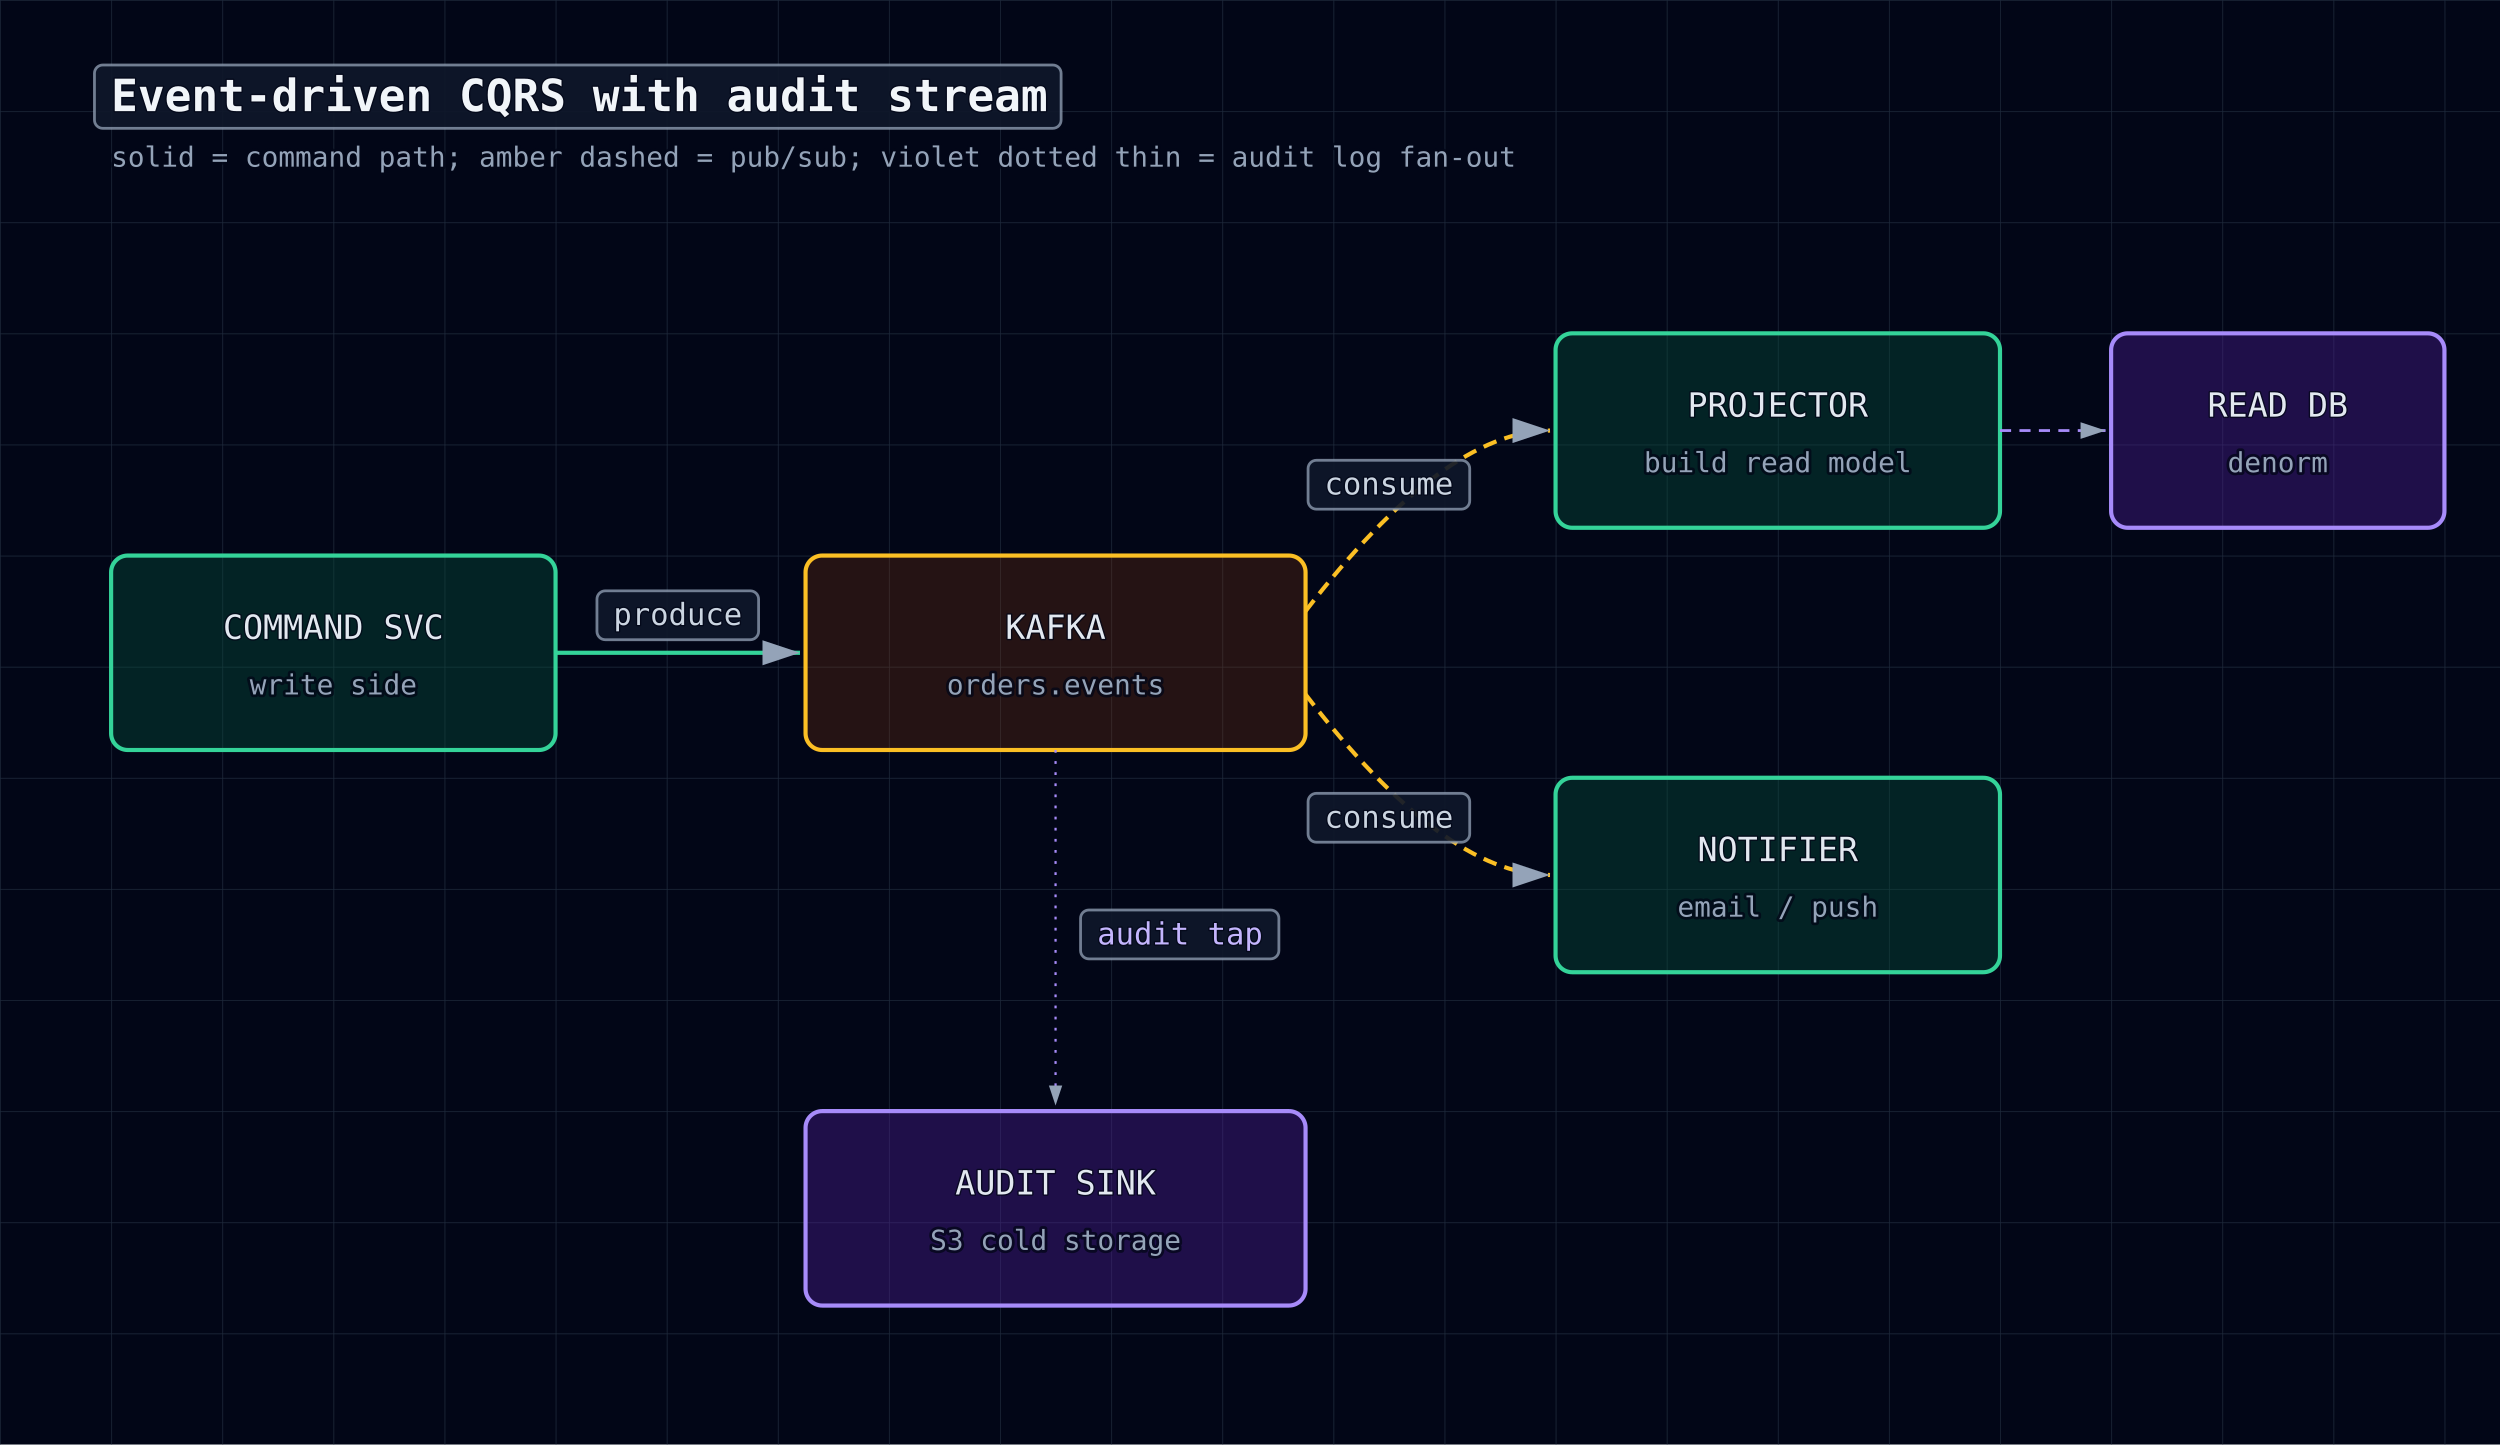
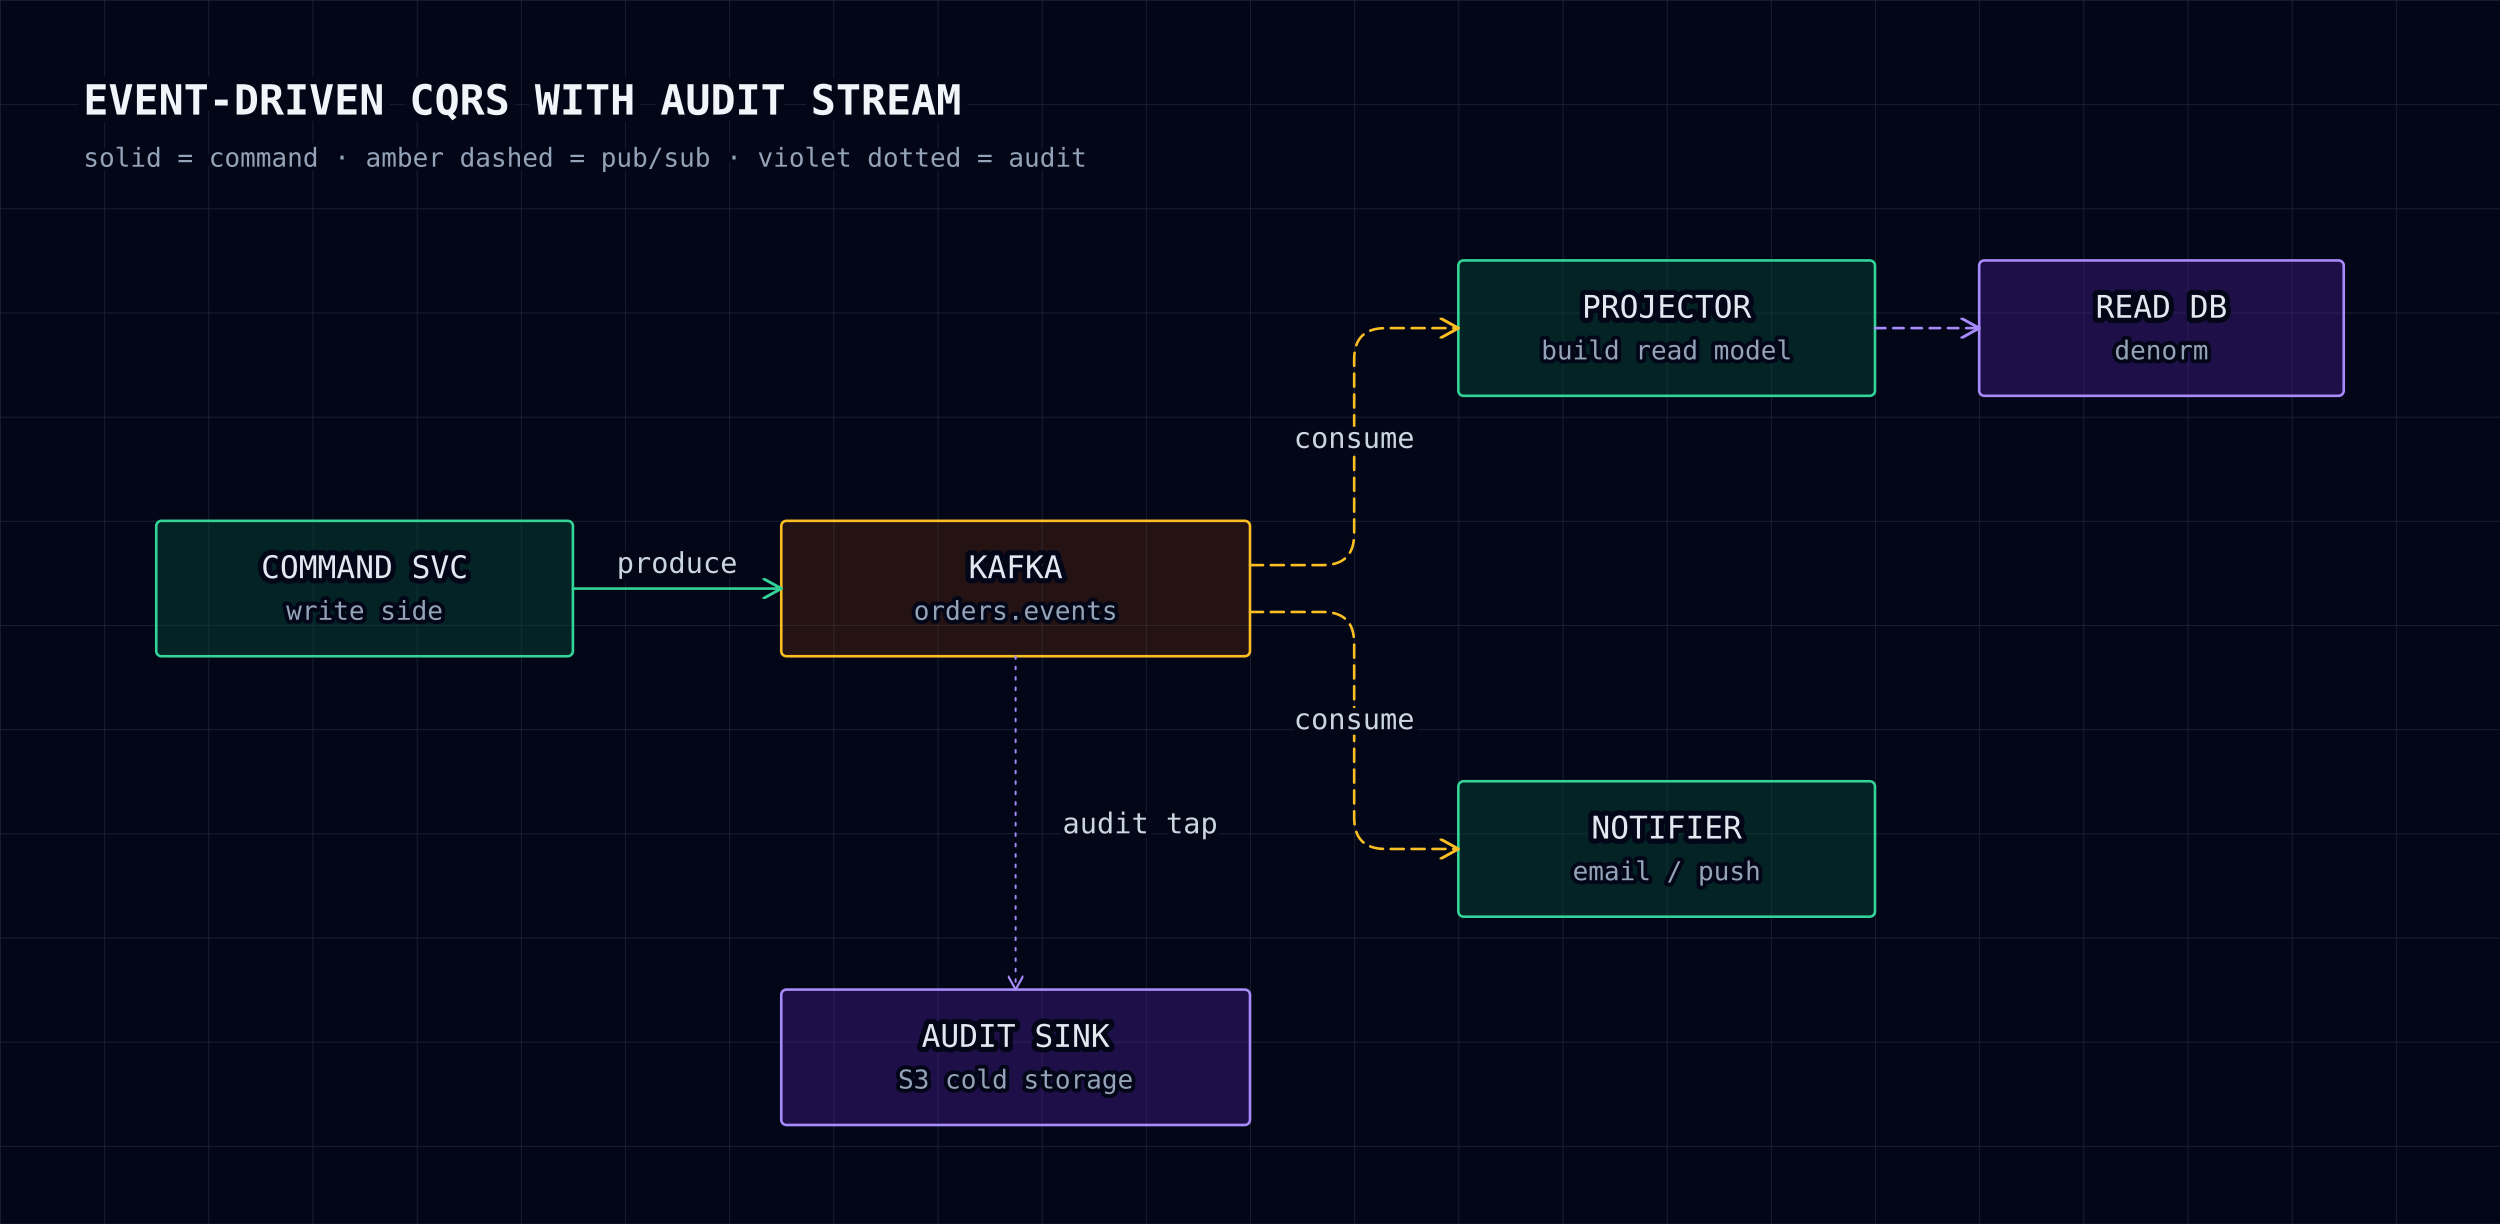
- <svg xmlns="http://www.w3.org/2000/svg" viewBox="0 0 900 520" font-family="JetBrains Mono, ui-monospace, monospace">
+ <svg xmlns="http://www.w3.org/2000/svg" viewBox="0 0 960 470">
  <defs>
-     <marker id="ah" markerWidth="10" markerHeight="10" refX="9" refY="3" orient="auto" markerUnits="strokeWidth">
-       <path d="M0,0 L0,6 L9,3 z" fill="#94a3b8" />
+     <pattern id="grid" width="40" height="40" patternUnits="userSpaceOnUse">
+       <path d="M40 0 L0 0 0 40" fill="none" stroke="#1e293b" stroke-width="0.5" />
+     </pattern>
+     <marker id="ah-emerald" viewBox="0 0 10 10" markerWidth="8" markerHeight="8" refX="9" refY="5" orient="auto" markerUnits="strokeWidth">
+       <path d="M0,0 L9,5 L0,10" fill="none" stroke="#34d399" stroke-width="1.4" stroke-linecap="round" stroke-linejoin="round" />
    </marker>
-     <pattern id="grid" width="40" height="40" patternUnits="userSpaceOnUse">
-       <path d="M 40 0 L 0 0 0 40" fill="none" stroke="#1e293b" stroke-width="0.5" />
-     </pattern>
+     <marker id="ah-violet" viewBox="0 0 10 10" markerWidth="8" markerHeight="8" refX="9" refY="5" orient="auto" markerUnits="strokeWidth">
+       <path d="M0,0 L9,5 L0,10" fill="none" stroke="#a78bfa" stroke-width="1.4" stroke-linecap="round" stroke-linejoin="round" />
+     </marker>
+     <marker id="ah-amber" viewBox="0 0 10 10" markerWidth="8" markerHeight="8" refX="9" refY="5" orient="auto" markerUnits="strokeWidth">
+       <path d="M0,0 L9,5 L0,10" fill="none" stroke="#fbbf24" stroke-width="1.4" stroke-linecap="round" stroke-linejoin="round" />
+     </marker>
  </defs>
-   <style>
-     text { paint-order: stroke fill; stroke: rgba(2, 6, 23, 0.75); stroke-width: 1; stroke-linejoin: round; stroke-linecap: round; fill: #e2e8f0; font-size: 12px; }
-     .title { font-size: 16px; font-weight: 700; fill: #f1f5f9; }
-     .lbl { font-size: 11px; fill: #cbd5e1; }
-     .lbl-audit { font-size: 11px; fill: #c4b5fd; }
-     .sub { font-size: 10px; fill: #94a3b8; stroke-width: 2; }
-   
-     /* Hover glow */
-     rect.component { transition: filter 220ms ease; cursor: pointer; }
-     rect.component:hover { filter: drop-shadow(0 0 12px var(--glow, rgba(255,255,255,0.3))) brightness(1.15); }
-     rect.cyan    { --glow: rgba( 34, 211, 238, 0.65); }
-     rect.emerald { --glow: rgba( 52, 211, 153, 0.65); }
-     rect.violet  { --glow: rgba(167, 139, 250, 0.65); }
-     rect.rose    { --glow: rgba(251, 113, 133, 0.65); }
-     rect.amber   { --glow: rgba(251, 191, 36, 0.65); }
-     rect.slate   { --glow: rgba(148, 163, 184, 0.50); }
-   </style>
-   <rect width="900" height="520" fill="#020617" />
-   <rect width="900" height="520" fill="url(#grid)" />
-   <rect x="34.0" y="23.4" width="348.0" height="22.8" rx="3" fill="rgba(15,23,42,0.92)" stroke="rgba(148, 163, 184, 0.75)" stroke-width="1" />
-   <text x="40" y="40" class="title">Event-driven CQRS with audit stream</text>
-   <text x="40" y="60" class="sub">solid = command path; amber dashed = pub/sub; violet dotted thin = audit log fan-out</text>
-   <rect class="component emerald" x="40" y="200" width="160" height="70" rx="6" fill="rgba(6,78,59,0.4)" stroke="#34d399" stroke-width="1.5" />
-   <text x="120" y="230" text-anchor="middle">COMMAND SVC</text>
-   <text x="120" y="250" class="sub" text-anchor="middle">write side</text>
-   <rect class="component amber" x="290" y="200" width="180" height="70" rx="6" fill="rgba(120,53,15,0.3)" stroke="#fbbf24" stroke-width="1.5" />
-   <text x="380" y="230" text-anchor="middle">KAFKA</text>
-   <text x="380" y="250" class="sub" text-anchor="middle">orders.events</text>
-   <rect class="component emerald" x="560" y="120" width="160" height="70" rx="6" fill="rgba(6,78,59,0.4)" stroke="#34d399" stroke-width="1.5" />
-   <text x="640" y="150" text-anchor="middle">PROJECTOR</text>
-   <text x="640" y="170" class="sub" text-anchor="middle">build read model</text>
-   <rect class="component emerald" x="560" y="280" width="160" height="70" rx="6" fill="rgba(6,78,59,0.4)" stroke="#34d399" stroke-width="1.5" />
-   <text x="640" y="310" text-anchor="middle">NOTIFIER</text>
-   <text x="640" y="330" class="sub" text-anchor="middle">email / push</text>
-   <rect class="component violet" x="760" y="120" width="120" height="70" rx="6" fill="rgba(76,29,149,0.4)" stroke="#a78bfa" stroke-width="1.5" />
-   <text x="820" y="150" text-anchor="middle">READ DB</text>
-   <text x="820" y="170" class="sub" text-anchor="middle">denorm</text>
-   <rect class="component violet" x="290" y="400" width="180" height="70" rx="6" fill="rgba(76,29,149,0.4)" stroke="#a78bfa" stroke-width="1.5" />
-   <text x="380" y="430" text-anchor="middle">AUDIT SINK</text>
-   <text x="380" y="450" class="sub" text-anchor="middle">S3 cold storage</text>
-   <line x1="200" y1="235" x2="288" y2="235" stroke="#34d399" stroke-width="1.5" marker-end="url(#ah)" />
-   <rect x="214.9" y="212.7" width="58.2" height="17.6" rx="3" fill="rgba(15,23,42,0.92)" stroke="rgba(148, 163, 184, 0.75)" stroke-width="1" />
-   <text x="244" y="225" class="lbl" text-anchor="middle">produce</text>
-   <path d="M 470 220 Q 520 155 558 155" fill="none" stroke="#fbbf24" stroke-width="1.5" stroke-dasharray="5,3" marker-end="url(#ah)" />
-   <rect x="470.9" y="165.7" width="58.2" height="17.6" rx="3" fill="rgba(15,23,42,0.92)" stroke="rgba(148, 163, 184, 0.75)" stroke-width="1" />
-   <text x="500" y="178" class="lbl" text-anchor="middle">consume</text>
-   <path d="M 470 250 Q 520 315 558 315" fill="none" stroke="#fbbf24" stroke-width="1.5" stroke-dasharray="5,3" marker-end="url(#ah)" />
-   <rect x="470.9" y="285.6" width="58.2" height="17.6" rx="3" fill="rgba(15,23,42,0.92)" stroke="rgba(148, 163, 184, 0.75)" stroke-width="1" />
-   <text x="500" y="298" class="lbl" text-anchor="middle">consume</text>
-   <line x1="720" y1="155" x2="758" y2="155" stroke="#a78bfa" stroke-width="1" stroke-dasharray="4,3" marker-end="url(#ah)" />
-   <path d="M 380 270 L 380 398" fill="none" stroke="#a78bfa" stroke-width="0.8" stroke-dasharray="1,3" marker-end="url(#ah)" />
-   <rect x="389.0" y="327.6" width="71.4" height="17.6" rx="3" fill="rgba(15,23,42,0.92)" stroke="rgba(148, 163, 184, 0.75)" stroke-width="1" />
-   <text x="395" y="340" class="lbl-audit">audit tap</text>
+   <style>text{paint-order:stroke fill;stroke:#020617;stroke-width:4;stroke-linejoin:round;stroke-linecap:round;fill:#e2e8f0;font-size:12px;font-family:'JetBrains Mono',ui-monospace,monospace;}text.title{stroke-width:6;font-size:16px;font-weight:700;fill:#f1f5f9;}text.sub{stroke-width:3;font-size:10px;fill:#94a3b8;}text.lbl{font-size:11px;fill:#cbd5e1;}rect.component{transition:filter 220ms ease;cursor:pointer;}rect.component:hover{filter:drop-shadow(0 0 8px var(--glow,rgba(255,255,255,0.2)));}rect.emerald{--glow:rgba(52,211,153,0.5);}rect.violet{--glow:rgba(167,139,250,0.5);}rect.amber{--glow:rgba(251,191,36,0.5);}</style>
+   <rect width="960" height="470" fill="#020617" />
+   <rect width="960" height="470" fill="url(#grid)" />
+   <text class="title" x="32" y="44">EVENT-DRIVEN CQRS WITH AUDIT STREAM</text>
+   <text class="sub" x="32" y="64">solid = command · amber dashed = pub/sub · violet dotted = audit</text>
+   <rect class="component emerald" x="60" y="200" width="160" height="52" rx="2" fill="rgba(6,78,59,0.4)" stroke="#34d399" stroke-width="1" />
+   <text x="140" y="222" text-anchor="middle">COMMAND SVC</text>
+   <text class="sub" x="140" y="238" text-anchor="middle">write side</text>
+   <rect class="component amber" x="300" y="200" width="180" height="52" rx="2" fill="rgba(120,53,15,0.3)" stroke="#fbbf24" stroke-width="1" />
+   <text x="390" y="222" text-anchor="middle">KAFKA</text>
+   <text class="sub" x="390" y="238" text-anchor="middle">orders.events</text>
+   <rect class="component emerald" x="560" y="100" width="160" height="52" rx="2" fill="rgba(6,78,59,0.4)" stroke="#34d399" stroke-width="1" />
+   <text x="640" y="122" text-anchor="middle">PROJECTOR</text>
+   <text class="sub" x="640" y="138" text-anchor="middle">build read model</text>
+   <rect class="component violet" x="760" y="100" width="140" height="52" rx="2" fill="rgba(76,29,149,0.4)" stroke="#a78bfa" stroke-width="1" />
+   <text x="830" y="122" text-anchor="middle">READ DB</text>
+   <text class="sub" x="830" y="138" text-anchor="middle">denorm</text>
+   <rect class="component emerald" x="560" y="300" width="160" height="52" rx="2" fill="rgba(6,78,59,0.4)" stroke="#34d399" stroke-width="1" />
+   <text x="640" y="322" text-anchor="middle">NOTIFIER</text>
+   <text class="sub" x="640" y="338" text-anchor="middle">email / push</text>
+   <rect class="component violet" x="300" y="380" width="180" height="52" rx="2" fill="rgba(76,29,149,0.4)" stroke="#a78bfa" stroke-width="1" />
+   <text x="390" y="402" text-anchor="middle">AUDIT SINK</text>
+   <text class="sub" x="390" y="418" text-anchor="middle">S3 cold storage</text>
+   <path d="M220,226 H300" fill="none" stroke="#34d399" stroke-width="1.0" stroke-linecap="round" marker-end="url(#ah-emerald)" />
+   <text class="lbl" x="260" y="220" text-anchor="middle">produce</text>
+   <path d="M480,217 H508 Q520,217 520,205 V138 Q520,126 532,126 H560" fill="none" stroke="#fbbf24" stroke-width="1.0" stroke-dasharray="5,3" stroke-linecap="round" stroke-linejoin="round" marker-end="url(#ah-amber)" />
+   <text class="lbl" x="520" y="172" text-anchor="middle">consume</text>
+   <path d="M480,235 H508 Q520,235 520,247 V314 Q520,326 532,326 H560" fill="none" stroke="#fbbf24" stroke-width="1.0" stroke-dasharray="5,3" stroke-linecap="round" stroke-linejoin="round" marker-end="url(#ah-amber)" />
+   <text class="lbl" x="520" y="280" text-anchor="middle">consume</text>
+   <path d="M720,126 H760" fill="none" stroke="#a78bfa" stroke-width="1.0" stroke-dasharray="4,3" stroke-linecap="round" marker-end="url(#ah-violet)" />
+   <path d="M390,252 V380" fill="none" stroke="#a78bfa" stroke-width="0.75" stroke-dasharray="1,3" stroke-linecap="round" marker-end="url(#ah-violet)" />
+   <text class="lbl" x="408" y="320">audit tap</text>
</svg>
